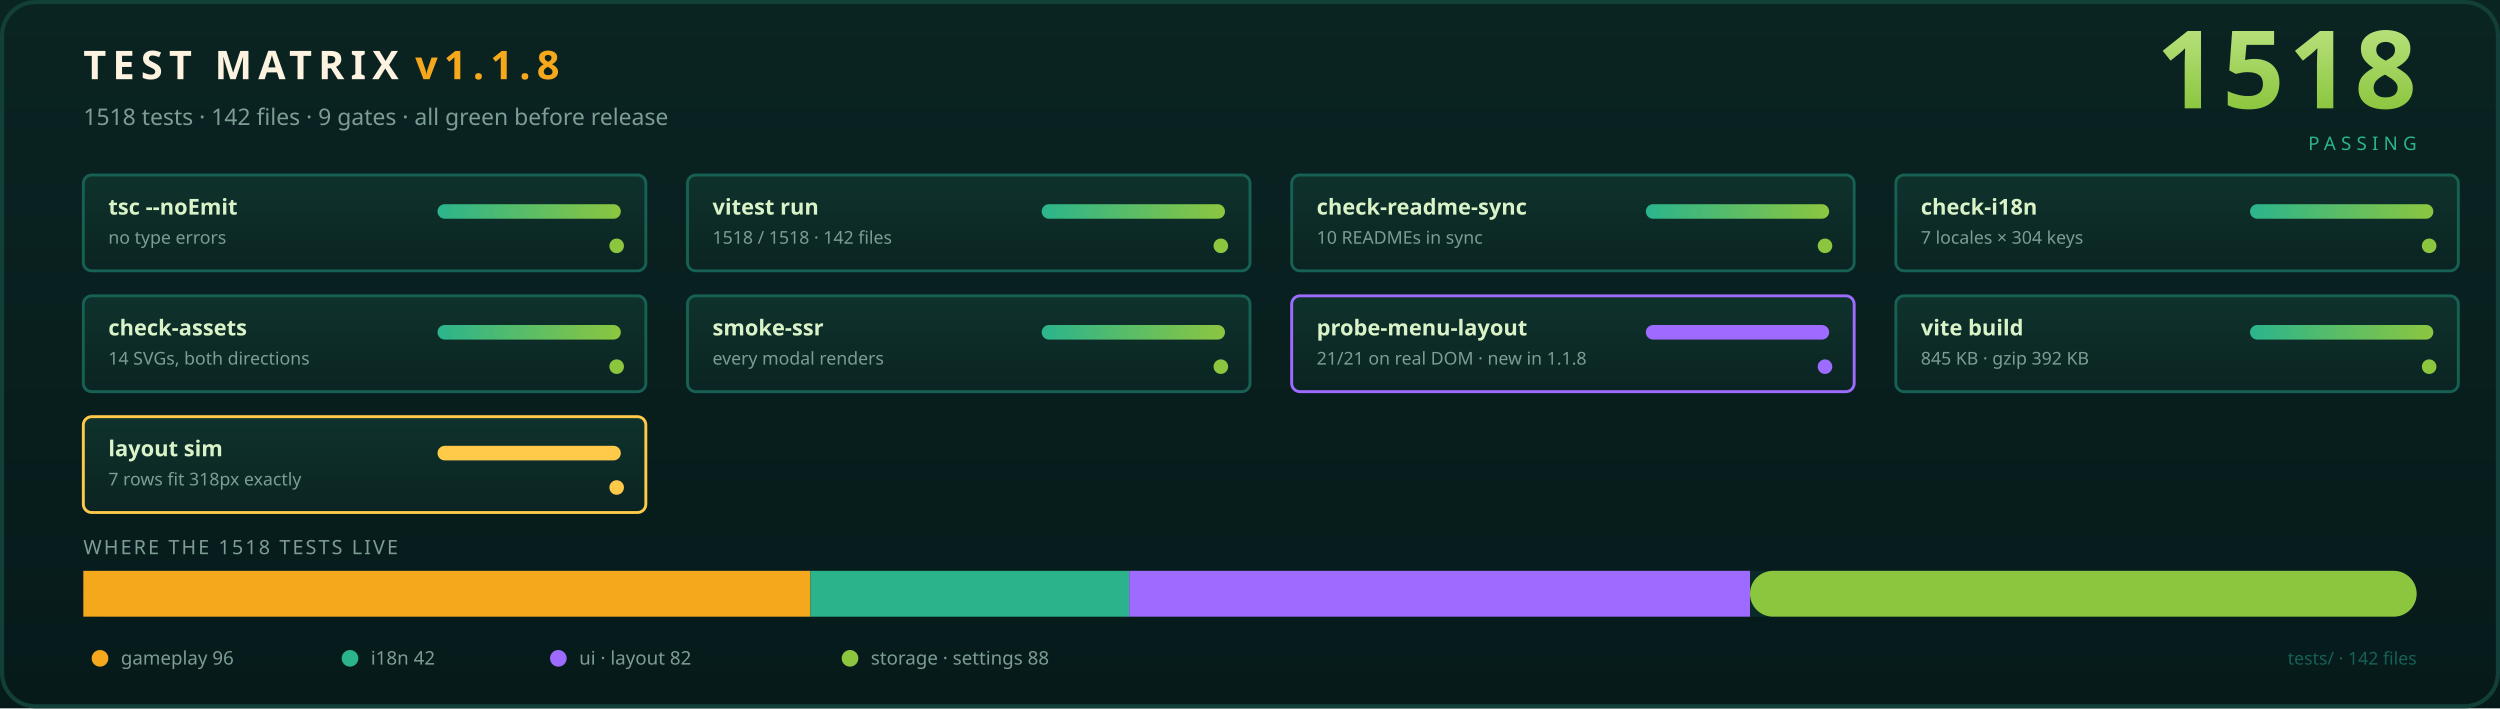
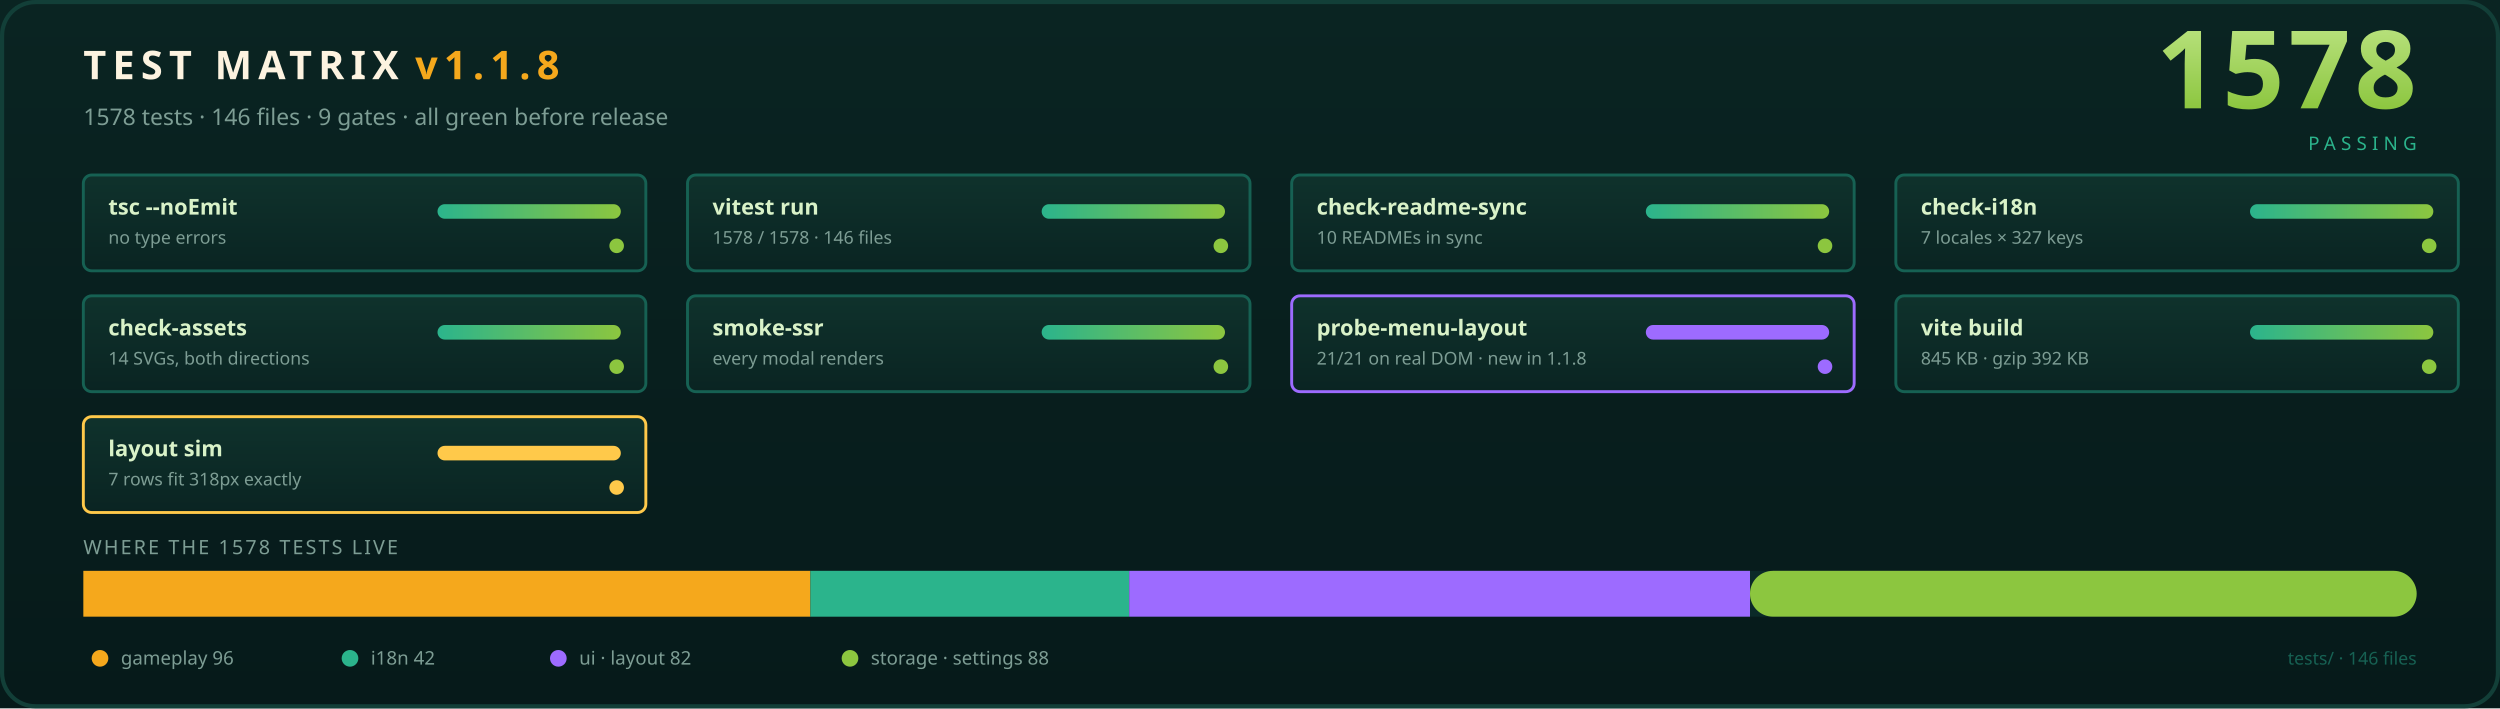
- <svg xmlns="http://www.w3.org/2000/svg" viewBox="0 0 1200 340" role="img" aria-label="Ma trận kiểm thử Lọ Chéo v1.1.8 — 1518 test trên 142 file, 9 cổng kiểm tra, phân bố theo nhóm (hoạt họa SMIL)">
+ <svg xmlns="http://www.w3.org/2000/svg" viewBox="0 0 1200 340" role="img" aria-label="Ma trận kiểm thử Lọ Chéo v1.1.8 — 1578 test trên 146 file, 9 cổng kiểm tra, phân bố theo nhóm (hoạt họa SMIL)">
  <defs>
    <filter id="tm-glow" x="-40%" y="-40%" width="180%" height="180%">
      <feGaussianBlur stdDeviation="4" result="b" />
      <feMerge>
        <feMergeNode in="b" />
        <feMergeNode in="SourceGraphic" />
      </feMerge>
    </filter>
    <linearGradient id="tmBg" x1="0" y1="0" x2="0" y2="1">
      <stop offset="0" stop-color="#0a2422" />
      <stop offset="1" stop-color="#061a1a" />
    </linearGradient>
    <linearGradient id="tmCard" x1="0" y1="0" x2="0" y2="1">
      <stop offset="0" stop-color="#0f322c" />
      <stop offset="1" stop-color="#0a2422" />
    </linearGradient>
    <linearGradient id="tmBar" x1="0" y1="0" x2="1" y2="0">
      <stop offset="0" stop-color="#2bb48c" />
      <stop offset="1" stop-color="#8cc63f" />
    </linearGradient>
    <linearGradient id="tmBig" x1="0" y1="0" x2="0" y2="1">
      <stop offset="0" stop-color="#b6e07a" />
      <stop offset="1" stop-color="#8cc63f" />
    </linearGradient>
  </defs>
  <rect width="1200" height="340" fill="url(#tmBg)" />
  <rect x="1" y="1" width="1198" height="338" rx="16" fill="none" stroke="#123f38" stroke-width="2" />
  <text x="40" y="38" font-family="'Arial Black','Bungee',sans-serif" font-weight="900" font-size="19" letter-spacing="3" fill="#fdf3e0">TEST MATRIX <tspan fill="#f5a81c">v1.1.8</tspan>
  </text>
-   <text x="40" y="60" font-family="system-ui,sans-serif" font-size="11" fill="#7d9d94">1518 tests · 142 files · 9 gates · all green before release</text>
-   <text x="1160" y="52" text-anchor="end" font-family="'Arial Black','Bungee',sans-serif" font-weight="900" font-size="52" fill="url(#tmBig)" letter-spacing="2">1518</text>
+   <text x="40" y="60" font-family="system-ui,sans-serif" font-size="11" fill="#7d9d94">1578 tests · 146 files · 9 gates · all green before release</text>
+   <text x="1160" y="52" text-anchor="end" font-family="'Arial Black','Bungee',sans-serif" font-weight="900" font-size="52" fill="url(#tmBig)" letter-spacing="2">1578</text>
  <text x="1160" y="72" text-anchor="end" font-family="system-ui,sans-serif" font-size="9" letter-spacing="2.5" fill="#2bb48c">PASSING</text>
  <g font-family="system-ui,sans-serif">
    <g transform="translate(40,84)">
      <rect width="270" height="46" rx="4" fill="url(#tmCard)" stroke="#166153" stroke-width="1.4" />
      <text x="12" y="19" font-size="10.5" fill="#d9f2c8" font-weight="700">tsc --noEmit</text>
      <text x="12" y="33" font-size="8.5" fill="#7d9d94">no type errors</text>
      <rect x="170" y="14" width="88" height="7" rx="3.5" fill="#0b2a28" />
      <rect x="170" y="14" width="88" height="7" rx="3.5" fill="url(#tmBar)">
        <animate attributeName="opacity" values="0.6;1;1;0.6" dur="9s" repeatCount="indefinite" />
      </rect>
      <circle cx="256" cy="34" r="3.5" fill="#8cc63f">
        <animate attributeName="opacity" values="1;0.3;1" dur="2.4s" repeatCount="indefinite" />
      </circle>
    </g>
    <g transform="translate(330,84)">
      <rect width="270" height="46" rx="4" fill="url(#tmCard)" stroke="#166153" stroke-width="1.4" />
      <text x="12" y="19" font-size="10.5" fill="#d9f2c8" font-weight="700">vitest run</text>
-       <text x="12" y="33" font-size="8.5" fill="#7d9d94">1518 / 1518 · 142 files</text>
+       <text x="12" y="33" font-size="8.5" fill="#7d9d94">1578 / 1578 · 146 files</text>
      <rect x="170" y="14" width="88" height="7" rx="3.5" fill="#0b2a28" />
      <rect x="170" y="14" width="88" height="7" rx="3.5" fill="url(#tmBar)">
        <animate attributeName="opacity" values="0.6;1;1;0.6" dur="9s" begin="0.6s" repeatCount="indefinite" />
      </rect>
      <circle cx="256" cy="34" r="3.5" fill="#8cc63f">
        <animate attributeName="opacity" values="1;0.3;1" dur="2.4s" begin="0.3s" repeatCount="indefinite" />
      </circle>
    </g>
    <g transform="translate(620,84)">
      <rect width="270" height="46" rx="4" fill="url(#tmCard)" stroke="#166153" stroke-width="1.4" />
      <text x="12" y="19" font-size="10.5" fill="#d9f2c8" font-weight="700">check-readme-sync</text>
      <text x="12" y="33" font-size="8.5" fill="#7d9d94">10 READMEs in sync</text>
      <rect x="170" y="14" width="88" height="7" rx="3.5" fill="#0b2a28" />
      <rect x="170" y="14" width="88" height="7" rx="3.5" fill="url(#tmBar)">
        <animate attributeName="opacity" values="0.6;1;1;0.6" dur="9s" begin="1.2s" repeatCount="indefinite" />
      </rect>
      <circle cx="256" cy="34" r="3.5" fill="#8cc63f">
        <animate attributeName="opacity" values="1;0.3;1" dur="2.4s" begin="0.6s" repeatCount="indefinite" />
      </circle>
    </g>
    <g transform="translate(910,84)">
      <rect width="270" height="46" rx="4" fill="url(#tmCard)" stroke="#166153" stroke-width="1.4" />
      <text x="12" y="19" font-size="10.5" fill="#d9f2c8" font-weight="700">check-i18n</text>
-       <text x="12" y="33" font-size="8.5" fill="#7d9d94">7 locales × 304 keys</text>
+       <text x="12" y="33" font-size="8.5" fill="#7d9d94">7 locales × 327 keys</text>
      <rect x="170" y="14" width="88" height="7" rx="3.5" fill="#0b2a28" />
      <rect x="170" y="14" width="88" height="7" rx="3.5" fill="url(#tmBar)">
        <animate attributeName="opacity" values="0.6;1;1;0.6" dur="9s" begin="1.8s" repeatCount="indefinite" />
      </rect>
      <circle cx="256" cy="34" r="3.5" fill="#8cc63f">
        <animate attributeName="opacity" values="1;0.3;1" dur="2.4s" begin="0.9s" repeatCount="indefinite" />
      </circle>
    </g>
    <g transform="translate(40,142)">
      <rect width="270" height="46" rx="4" fill="url(#tmCard)" stroke="#166153" stroke-width="1.4" />
      <text x="12" y="19" font-size="10.5" fill="#d9f2c8" font-weight="700">check-assets</text>
      <text x="12" y="33" font-size="8.5" fill="#7d9d94">14 SVGs, both directions</text>
      <rect x="170" y="14" width="88" height="7" rx="3.5" fill="#0b2a28" />
      <rect x="170" y="14" width="88" height="7" rx="3.5" fill="url(#tmBar)">
        <animate attributeName="opacity" values="0.6;1;1;0.6" dur="9s" begin="2.4s" repeatCount="indefinite" />
      </rect>
      <circle cx="256" cy="34" r="3.5" fill="#8cc63f">
        <animate attributeName="opacity" values="1;0.3;1" dur="2.4s" begin="1.2s" repeatCount="indefinite" />
      </circle>
    </g>
    <g transform="translate(330,142)">
      <rect width="270" height="46" rx="4" fill="url(#tmCard)" stroke="#166153" stroke-width="1.4" />
      <text x="12" y="19" font-size="10.5" fill="#d9f2c8" font-weight="700">smoke-ssr</text>
      <text x="12" y="33" font-size="8.5" fill="#7d9d94">every modal renders</text>
      <rect x="170" y="14" width="88" height="7" rx="3.5" fill="#0b2a28" />
      <rect x="170" y="14" width="88" height="7" rx="3.5" fill="url(#tmBar)">
        <animate attributeName="opacity" values="0.6;1;1;0.6" dur="9s" begin="3s" repeatCount="indefinite" />
      </rect>
      <circle cx="256" cy="34" r="3.5" fill="#8cc63f">
        <animate attributeName="opacity" values="1;0.3;1" dur="2.4s" begin="1.5s" repeatCount="indefinite" />
      </circle>
    </g>
    <g transform="translate(620,142)">
      <rect width="270" height="46" rx="4" fill="url(#tmCard)" stroke="#9d6bff" stroke-width="1.4" />
      <text x="12" y="19" font-size="10.5" fill="#d9f2c8" font-weight="700">probe-menu-layout</text>
      <text x="12" y="33" font-size="8.5" fill="#7d9d94">21/21 on real DOM · new in 1.1.8</text>
      <rect x="170" y="14" width="88" height="7" rx="3.5" fill="#0b2a28" />
      <rect x="170" y="14" width="88" height="7" rx="3.5" fill="#9d6bff" />
      <circle cx="256" cy="34" r="3.5" fill="#9d6bff">
        <animate attributeName="opacity" values="1;0.3;1" dur="2.4s" begin="1.8s" repeatCount="indefinite" />
      </circle>
    </g>
    <g transform="translate(910,142)">
      <rect width="270" height="46" rx="4" fill="url(#tmCard)" stroke="#166153" stroke-width="1.4" />
      <text x="12" y="19" font-size="10.5" fill="#d9f2c8" font-weight="700">vite build</text>
      <text x="12" y="33" font-size="8.5" fill="#7d9d94">845 KB · gzip 392 KB</text>
      <rect x="170" y="14" width="88" height="7" rx="3.5" fill="#0b2a28" />
      <rect x="170" y="14" width="88" height="7" rx="3.5" fill="url(#tmBar)">
        <animate attributeName="opacity" values="0.6;1;1;0.6" dur="9s" begin="4.2s" repeatCount="indefinite" />
      </rect>
      <circle cx="256" cy="34" r="3.5" fill="#8cc63f">
        <animate attributeName="opacity" values="1;0.3;1" dur="2.4s" begin="2.1s" repeatCount="indefinite" />
      </circle>
    </g>
    <g transform="translate(40,200)">
      <rect width="270" height="46" rx="4" fill="url(#tmCard)" stroke="#ffc94a" stroke-width="1.4" />
      <text x="12" y="19" font-size="10.5" fill="#d9f2c8" font-weight="700">layout sim</text>
      <text x="12" y="33" font-size="8.5" fill="#7d9d94">7 rows fit 318px exactly</text>
      <rect x="170" y="14" width="88" height="7" rx="3.5" fill="#0b2a28" />
      <rect x="170" y="14" width="88" height="7" rx="3.5" fill="#ffc94a" />
      <circle cx="256" cy="34" r="3.5" fill="#ffc94a">
        <animate attributeName="opacity" values="1;0.3;1" dur="2.4s" begin="2.4s" repeatCount="indefinite" />
      </circle>
    </g>
  </g>
-   <text x="40" y="266" font-family="system-ui,sans-serif" font-size="9.5" letter-spacing="1" fill="#7d9d94">WHERE THE 1518 TESTS LIVE</text>
+   <text x="40" y="266" font-family="system-ui,sans-serif" font-size="9.5" letter-spacing="1" fill="#7d9d94">WHERE THE 1578 TESTS LIVE</text>
  <g transform="translate(40,274)">
    <rect width="1120" height="22" rx="11" fill="#0b2a28" />
    <rect x="0" y="0" width="349" height="22" fill="#f5a81c">
      <animate attributeName="opacity" values="0.55;1;1;0.55" dur="9s" begin="0s" repeatCount="indefinite" />
    </rect>
    <rect x="349" y="0" width="153" height="22" fill="#2bb48c">
      <animate attributeName="opacity" values="0.55;1;1;0.55" dur="9s" begin="0.8s" repeatCount="indefinite" />
    </rect>
    <rect x="502" y="0" width="298" height="22" fill="#9d6bff">
      <animate attributeName="opacity" values="0.55;1;1;0.55" dur="9s" begin="1.6s" repeatCount="indefinite" />
    </rect>
    <rect x="800" y="0" width="320" height="22" rx="11" fill="#8cc63f">
      <animate attributeName="opacity" values="0.55;1;1;0.55" dur="9s" begin="2.4s" repeatCount="indefinite" />
    </rect>
  </g>
  <g font-family="system-ui,sans-serif" font-size="9" fill="#7d9d94">
    <circle cx="48" cy="316" r="4" fill="#f5a81c" />
    <text x="58" y="319">gameplay 96</text>
    <circle cx="168" cy="316" r="4" fill="#2bb48c" />
    <text x="178" y="319">i18n 42</text>
    <circle cx="268" cy="316" r="4" fill="#9d6bff" />
    <text x="278" y="319">ui · layout 82</text>
    <circle cx="408" cy="316" r="4" fill="#8cc63f" />
    <text x="418" y="319">storage · settings 88</text>
  </g>
-   <text x="1160" y="319" text-anchor="end" font-family="system-ui,sans-serif" font-size="8.5" fill="#166153">tests/ · 142 files</text>
+   <text x="1160" y="319" text-anchor="end" font-family="system-ui,sans-serif" font-size="8.5" fill="#166153">tests/ · 146 files</text>
</svg>
